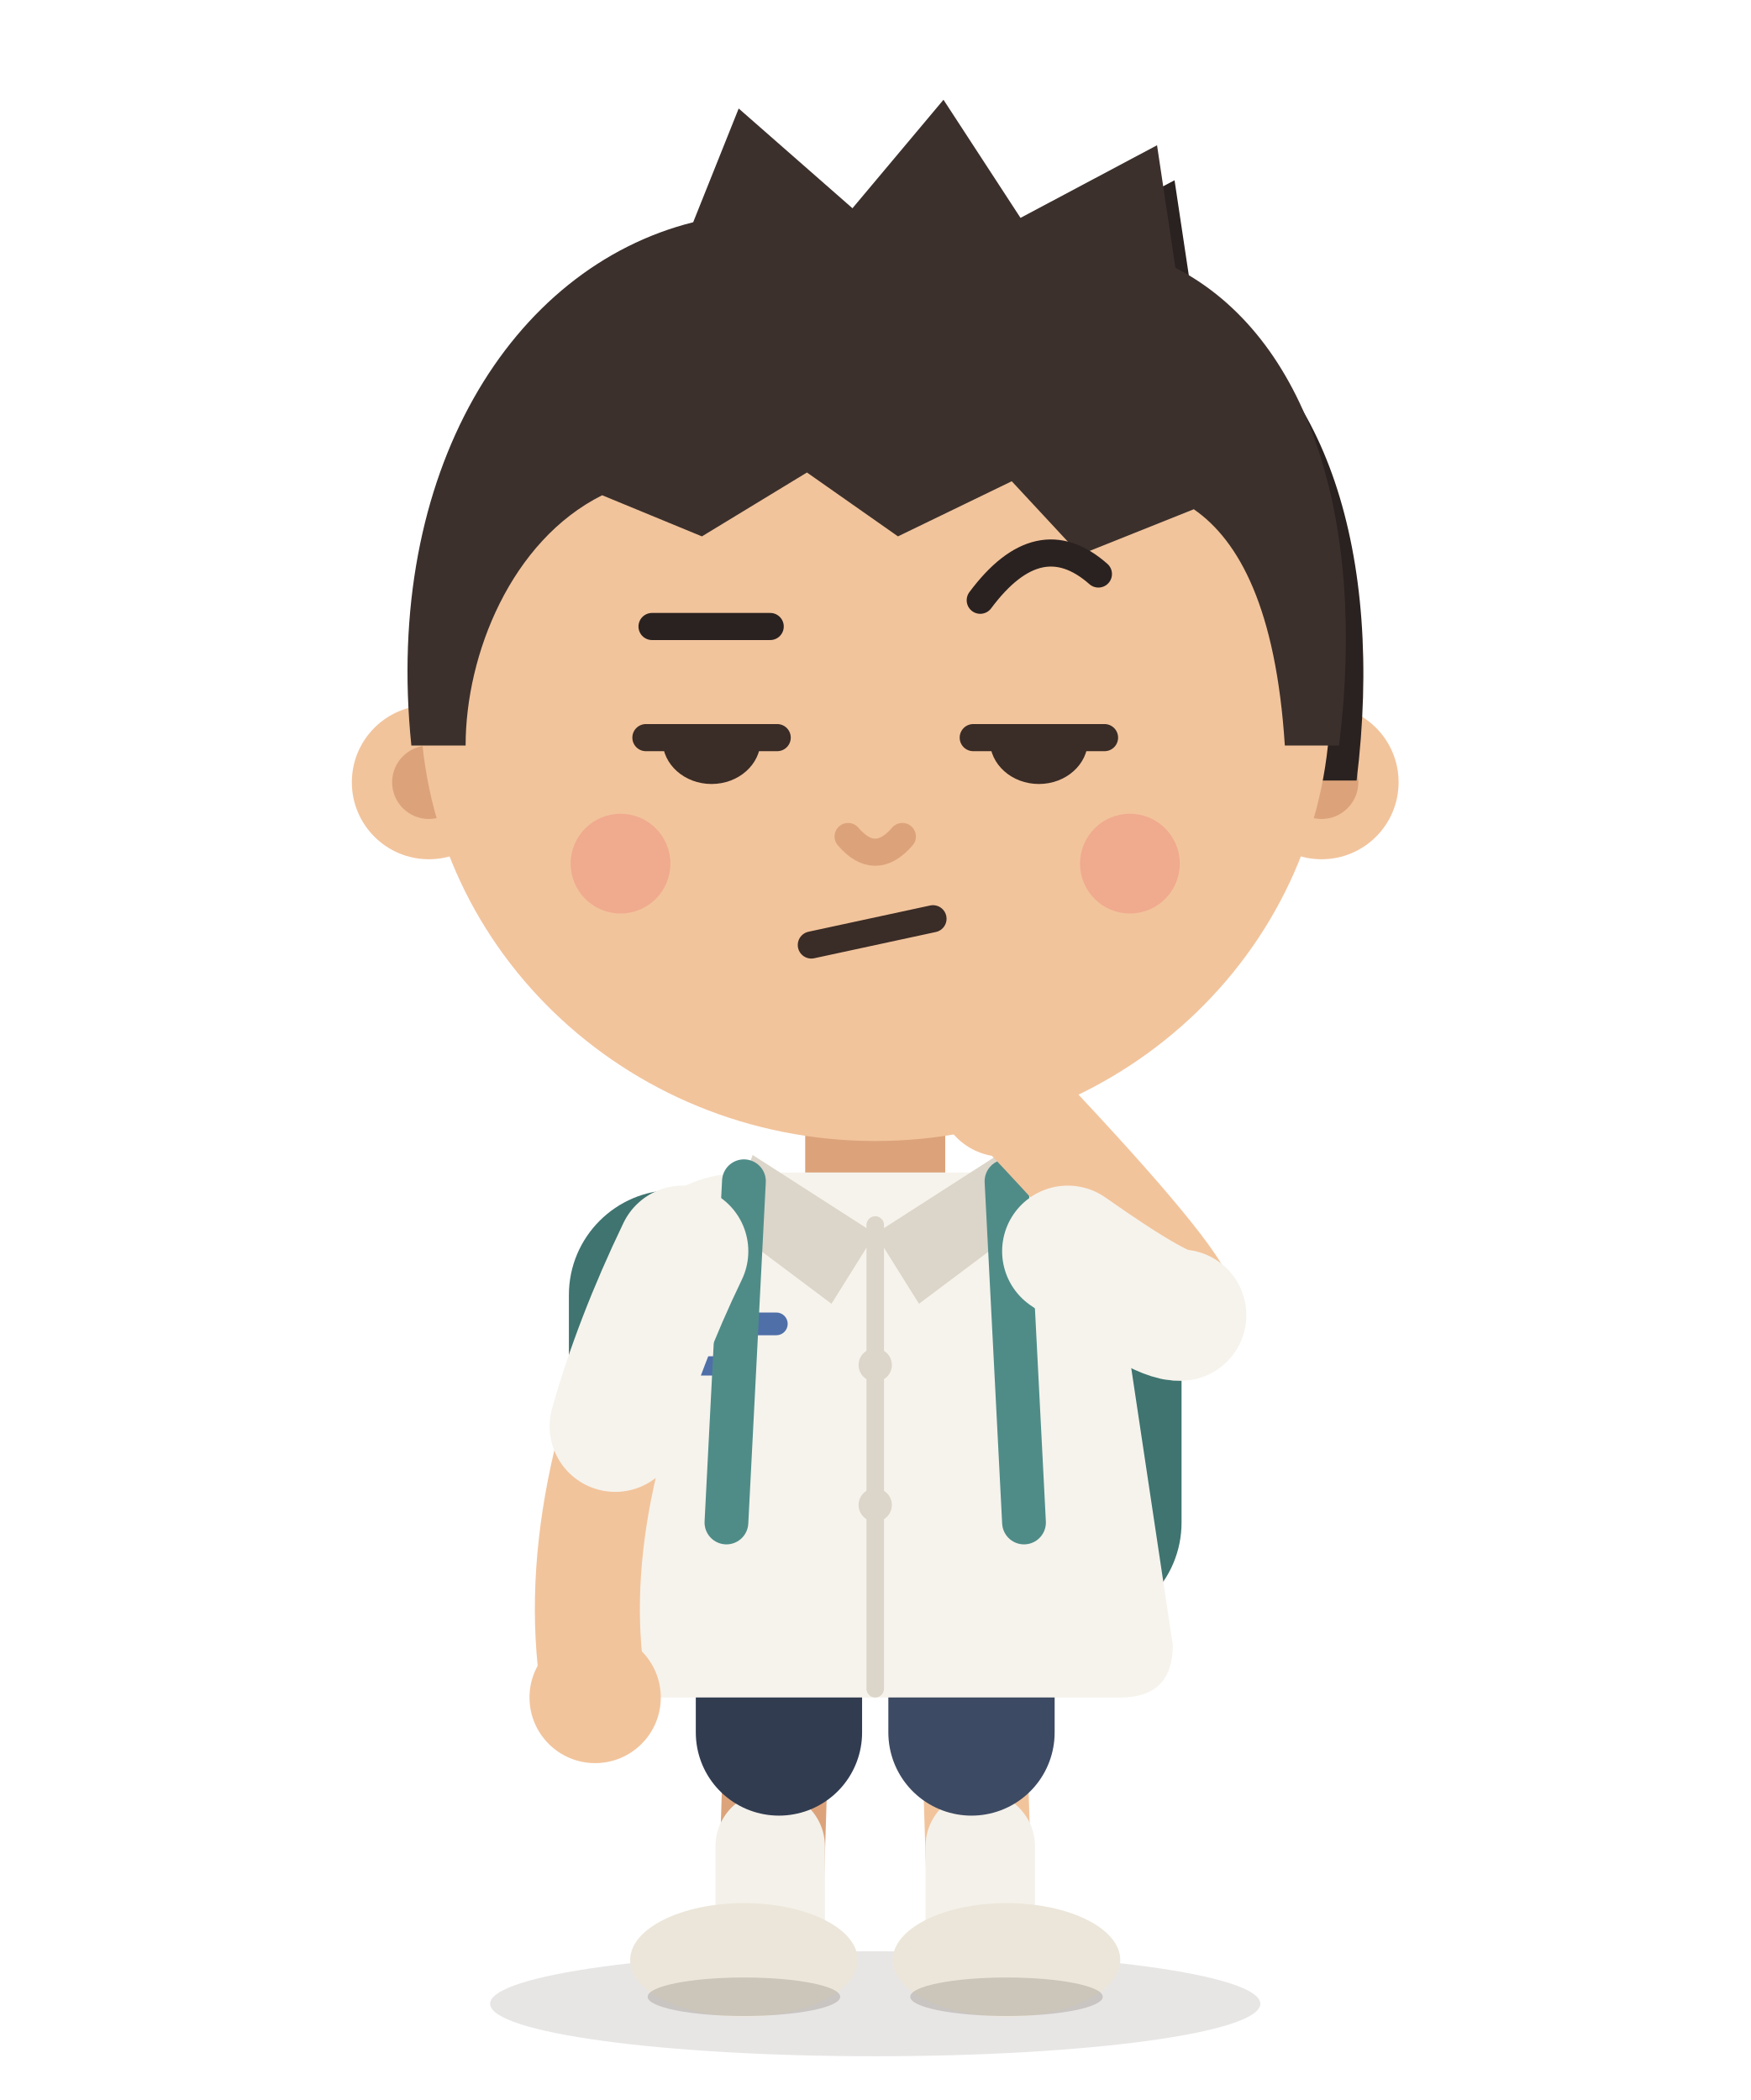
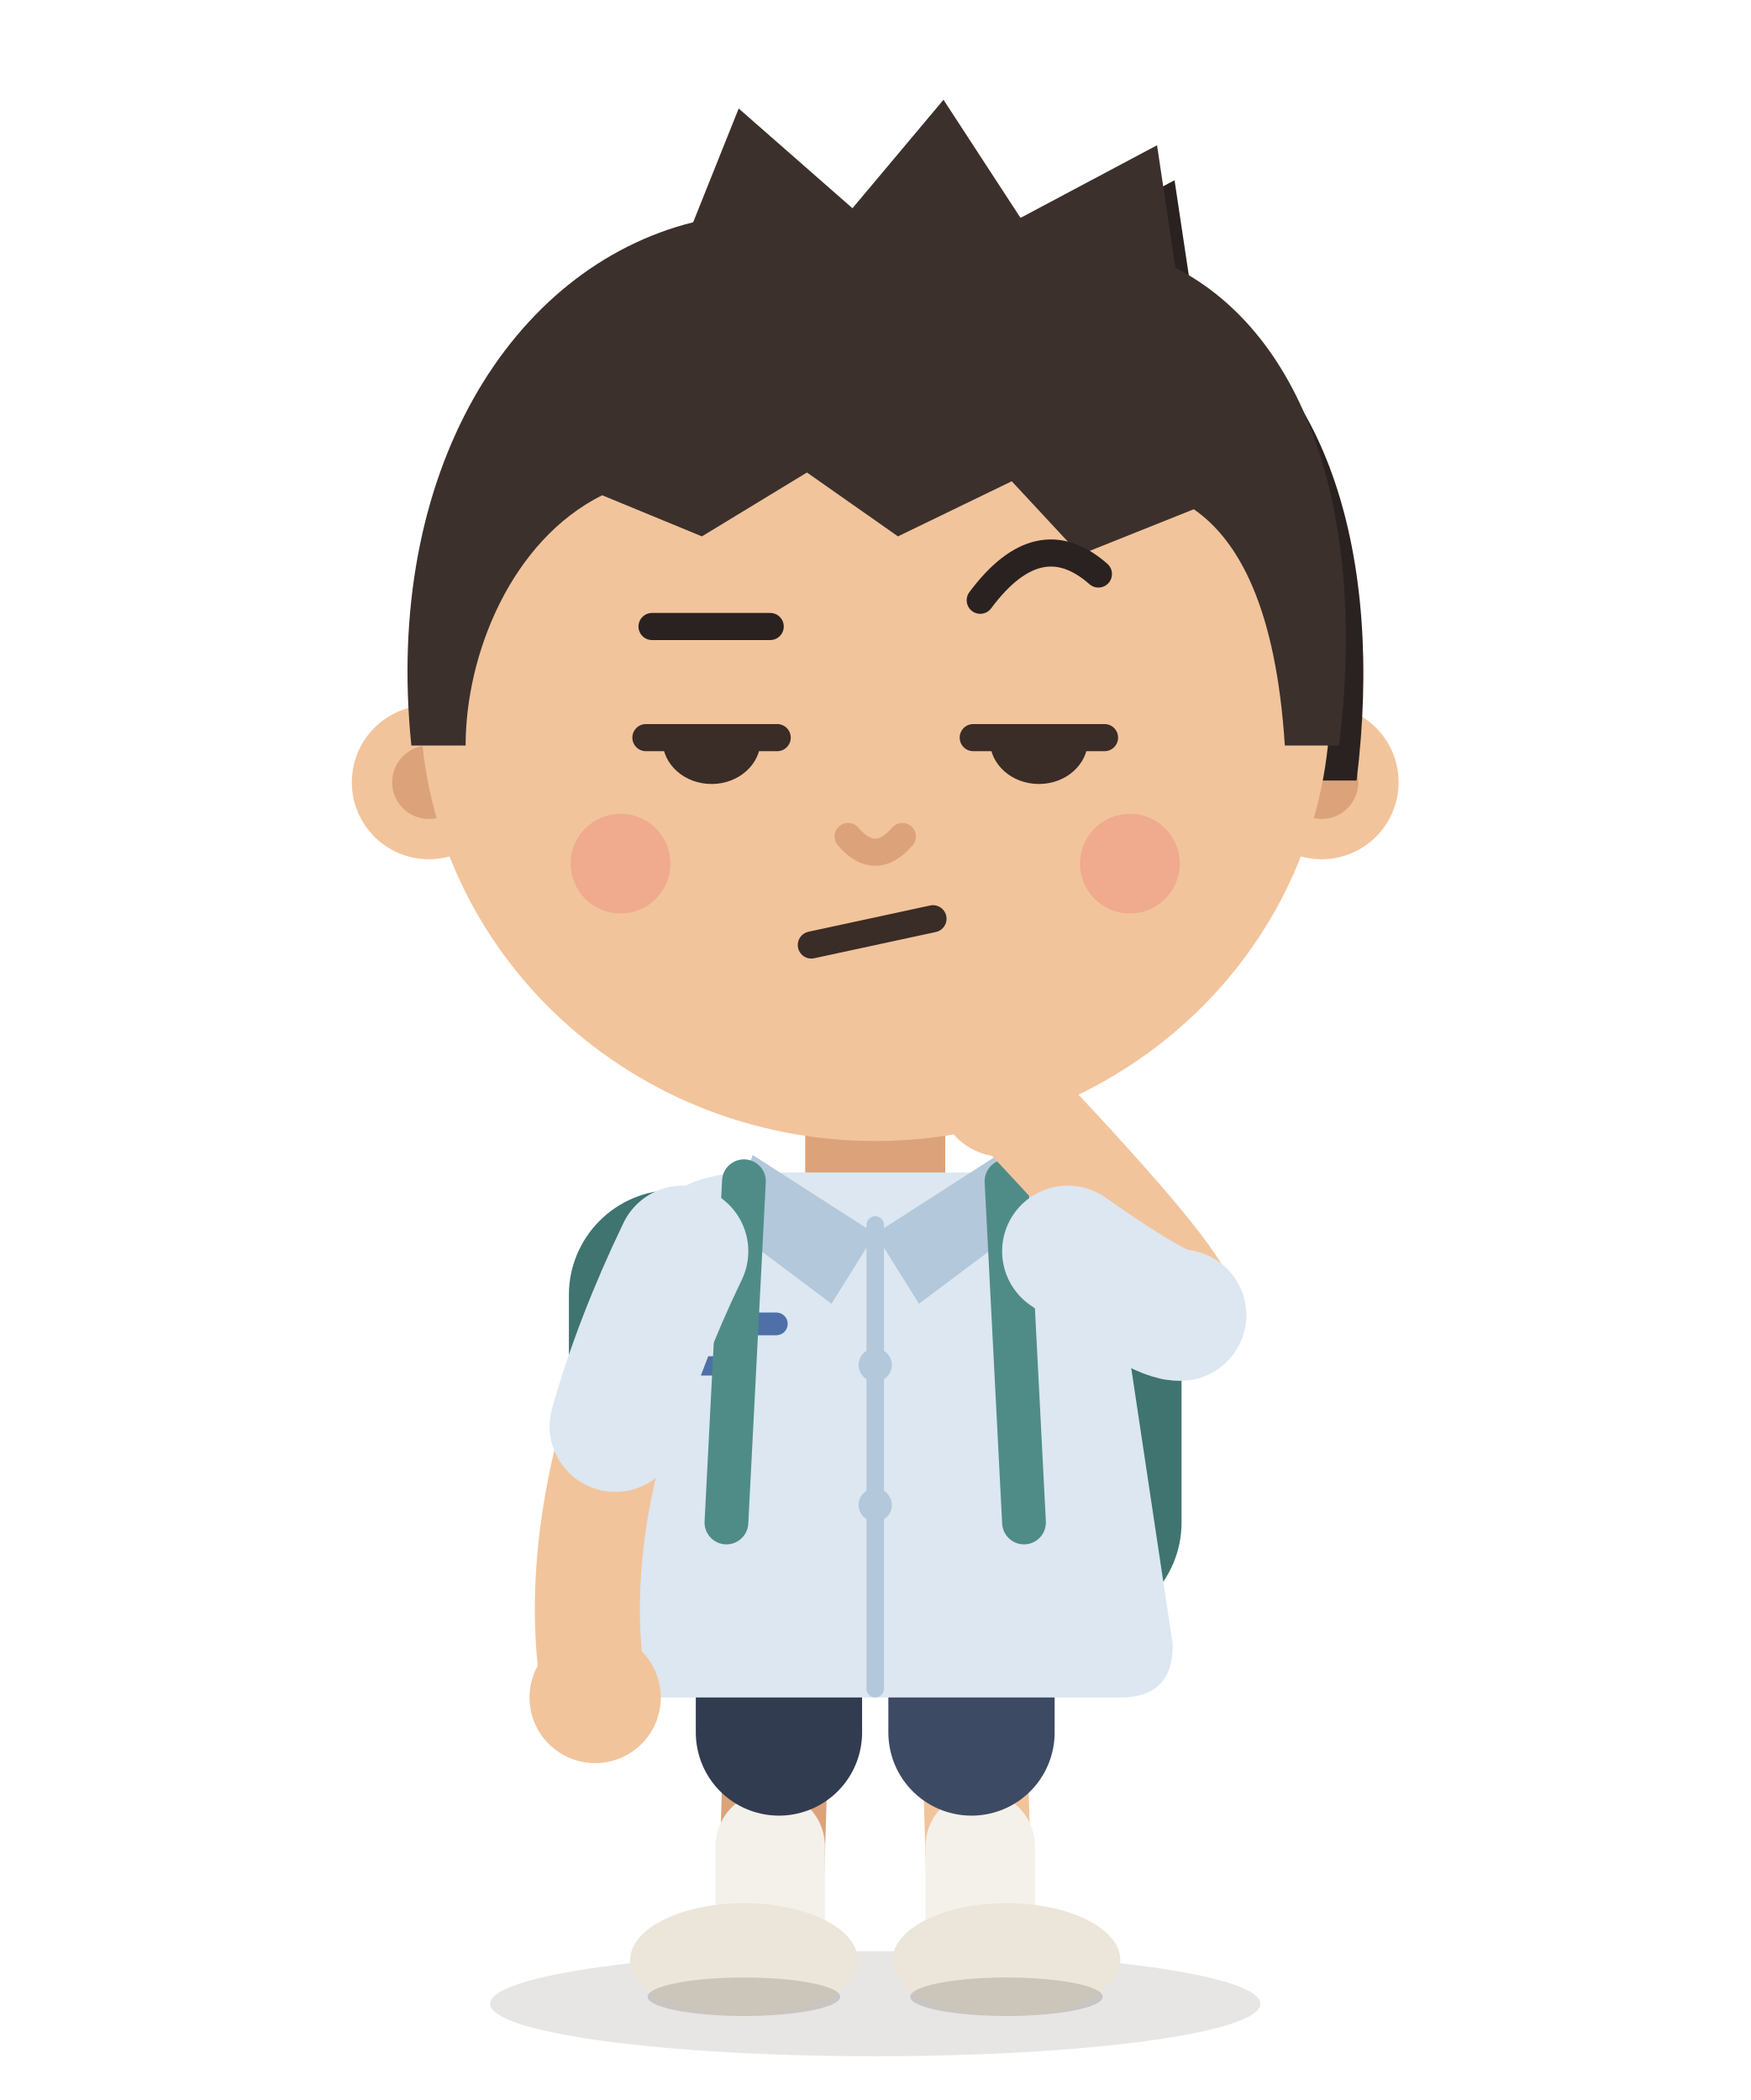
<svg xmlns="http://www.w3.org/2000/svg" viewBox="0 0 200 240" width="200" height="240">
  <ellipse cx="100" cy="229" rx="44" ry="6" fill="#3A2C26" opacity=".12" />
  <rect x="65" y="136" width="70" height="50" rx="12" fill="#3F7470" />
  <path d="M89 188L88 220" fill="none" stroke="#DCA37A" stroke-width="12" stroke-linecap="round" stroke-linejoin="round" />
  <path d="M111 188L112 220" fill="none" stroke="#F2C49C" stroke-width="12" stroke-linecap="round" stroke-linejoin="round" />
  <path d="M88 211L88 220" fill="none" stroke="#F4F1EA" stroke-width="12.5" stroke-linecap="round" stroke-linejoin="round" />
  <path d="M112 211L112 220" fill="none" stroke="#F4F1EA" stroke-width="12.5" stroke-linecap="round" stroke-linejoin="round" />
  <path d="M89 184L89 198" fill="none" stroke="#313C51" stroke-width="19" stroke-linecap="round" stroke-linejoin="round" />
  <path d="M111 184L111 198" fill="none" stroke="#3D4A63" stroke-width="19" stroke-linecap="round" stroke-linejoin="round" />
  <ellipse cx="85" cy="224" rx="13" ry="6.5" fill="#ECE6DA" />
  <ellipse cx="115" cy="224" rx="13" ry="6.5" fill="#ECE6DA" />
  <ellipse cx="85" cy="228.2" rx="11" ry="2.2" fill="#3A2C26" opacity=".18" />
  <ellipse cx="115" cy="228.2" rx="11" ry="2.2" fill="#3A2C26" opacity=".18" />
  <rect x="92" y="116.4" width="16" height="23.6" fill="#DCA37A" />
-   <path d="M72 148Q72 134 86 134L114 134Q128 134 128 148L134 188Q134 194 128 194L72 194Q66 194 66 188Z" fill="#F6F3EC" />
-   <path d="M100 140L100 193" fill="none" stroke="#DCD5C9" stroke-width="2" stroke-linecap="round" stroke-linejoin="round" />
-   <circle cx="100" cy="156" r="1.9" fill="#DCD5C9" />
-   <circle cx="100" cy="172" r="1.9" fill="#DCD5C9" />
+   <path d="M72 148Q72 134 86 134L114 134Q128 134 128 148L134 188Q134 194 128 194L72 194Q66 194 66 188Z" fill="#DCE7F1" />
+   <path d="M100 140L100 193" fill="none" stroke="#B4C8DB" stroke-width="2" stroke-linecap="round" stroke-linejoin="round" />
+   <circle cx="100" cy="156" r="1.9" fill="#B4C8DB" />
+   <circle cx="100" cy="172" r="1.9" fill="#B4C8DB" />
  <rect x="78" y="150" width="12" height="2.6" rx="1.3" fill="#4F6FA8" />
  <rect x="78" y="155" width="8" height="2.2" rx="1.1" fill="#4F6FA8" />
-   <path d="M86 132L100 141L95 149L83 140ZM114 132L100 141L105 149L117 140Z" fill="#DCD5C9" />
+   <path d="M86 132L100 141L95 149L83 140ZM114 132L100 141L105 149L117 140Z" fill="#B4C8DB" />
  <path d="M85 135L83 174M115 135L117 174" fill="none" stroke="#4F8C88" stroke-width="5" stroke-linecap="round" stroke-linejoin="round" />
  <circle cx="49" cy="89.4" r="8.8" fill="#F2C49C" />
  <circle cx="151" cy="89.4" r="8.8" fill="#F2C49C" />
  <circle cx="49" cy="89.4" r="4.2" fill="#DCA37A" />
  <circle cx="151" cy="89.4" r="4.2" fill="#DCA37A" />
  <g transform="translate(2 4)">
    <path d="M 47 85.2 C 43.8 54 58.4 30.6 79.2 25.4 L 84.4 12.4 L 97.4 23.8 L 107.8 11.4 L 116.6 24.9 L 132.2 16.6 L 134.3 30.6 C 149.4 38.4 156.2 59.2 153 85.2 L 146.8 85.2 C 145.8 69.6 141.6 61.8 136.4 58.2 L 123.4 63.4 L 115.6 55 L 102.6 61.3 L 92.2 54 L 80.2 61.3 L 68.8 56.6 C 58.4 61.8 53.2 74.8 53.2 85.2 Z" fill="#2A2220" />
  </g>
  <ellipse cx="100" cy="80" rx="52" ry="50.4" fill="#F2C49C" />
  <path d="M 47 85.2 C 43.8 54 58.4 30.6 79.2 25.4 L 84.4 12.4 L 97.4 23.8 L 107.8 11.4 L 116.6 24.9 L 132.2 16.6 L 134.3 30.6 C 149.4 38.4 156.2 59.2 153 85.2 L 146.8 85.2 C 145.8 69.6 141.6 61.8 136.4 58.2 L 123.4 63.4 L 115.6 55 L 102.6 61.3 L 92.2 54 L 80.2 61.3 L 68.8 56.6 C 58.4 61.8 53.2 74.8 53.2 85.2 Z" fill="#3B302C" />
  <circle cx="70.9" cy="98.7" r="5.7" fill="#EE9A86" opacity=".6" />
  <circle cx="129.1" cy="98.7" r="5.7" fill="#EE9A86" opacity=".6" />
  <path d="M75.7 84.6A5.6 5 0 0 0 86.9 84.6Z" fill="#3A2C26" />
  <path d="M73.8 84.3L88.8 84.3" fill="none" stroke="#3A2C26" stroke-width="3.1" stroke-linecap="round" stroke-linejoin="round" />
  <path d="M74.5 71.6L88 71.6" fill="none" stroke="#2A2220" stroke-width="3.1" stroke-linecap="round" stroke-linejoin="round" />
  <path d="M113.1 84.6A5.6 5 0 0 0 124.3 84.6Z" fill="#3A2C26" />
  <path d="M111.2 84.3L126.2 84.3" fill="none" stroke="#3A2C26" stroke-width="3.1" stroke-linecap="round" stroke-linejoin="round" />
  <path d="M112 68.6Q118.7 59.6 125.5 65.6" fill="none" stroke="#2A2220" stroke-width="3.1" stroke-linecap="round" stroke-linejoin="round" />
  <path d="M96.9 95.6Q100 99.2 103.1 95.6" fill="none" stroke="#DCA37A" stroke-width="3.1" stroke-linecap="round" stroke-linejoin="round" />
  <path d="M92.7 108L106.6 105" fill="none" stroke="#3A2C26" stroke-width="3.1" stroke-linecap="round" stroke-linejoin="round" />
  <path d="M78 143Q64 172 68 194" fill="none" stroke="#F2C49C" stroke-width="12" stroke-linecap="round" stroke-linejoin="round" />
-   <path d="M78 143Q73 153.4 70.3 163" fill="none" stroke="#F6F3EC" stroke-width="15" stroke-linecap="round" stroke-linejoin="round" />
+   <path d="M78 143Q73 153.4 70.3 163" fill="none" stroke="#DCE7F1" stroke-width="15" stroke-linecap="round" stroke-linejoin="round" />
  <circle cx="68" cy="194" r="7.5" fill="#F2C49C" />
  <path d="M122 143Q152 164 114.6 124.7" fill="none" stroke="#F2C49C" stroke-width="12" stroke-linecap="round" stroke-linejoin="round" />
-   <path d="M122 143Q132.8 150.6 134.9 150.3" fill="none" stroke="#F6F3EC" stroke-width="15" stroke-linecap="round" stroke-linejoin="round" />
+   <path d="M122 143Q132.8 150.6 134.9 150.3" fill="none" stroke="#DCE7F1" stroke-width="15" stroke-linecap="round" stroke-linejoin="round" />
  <circle cx="114.6" cy="124.7" r="7.5" fill="#F2C49C" />
</svg>
